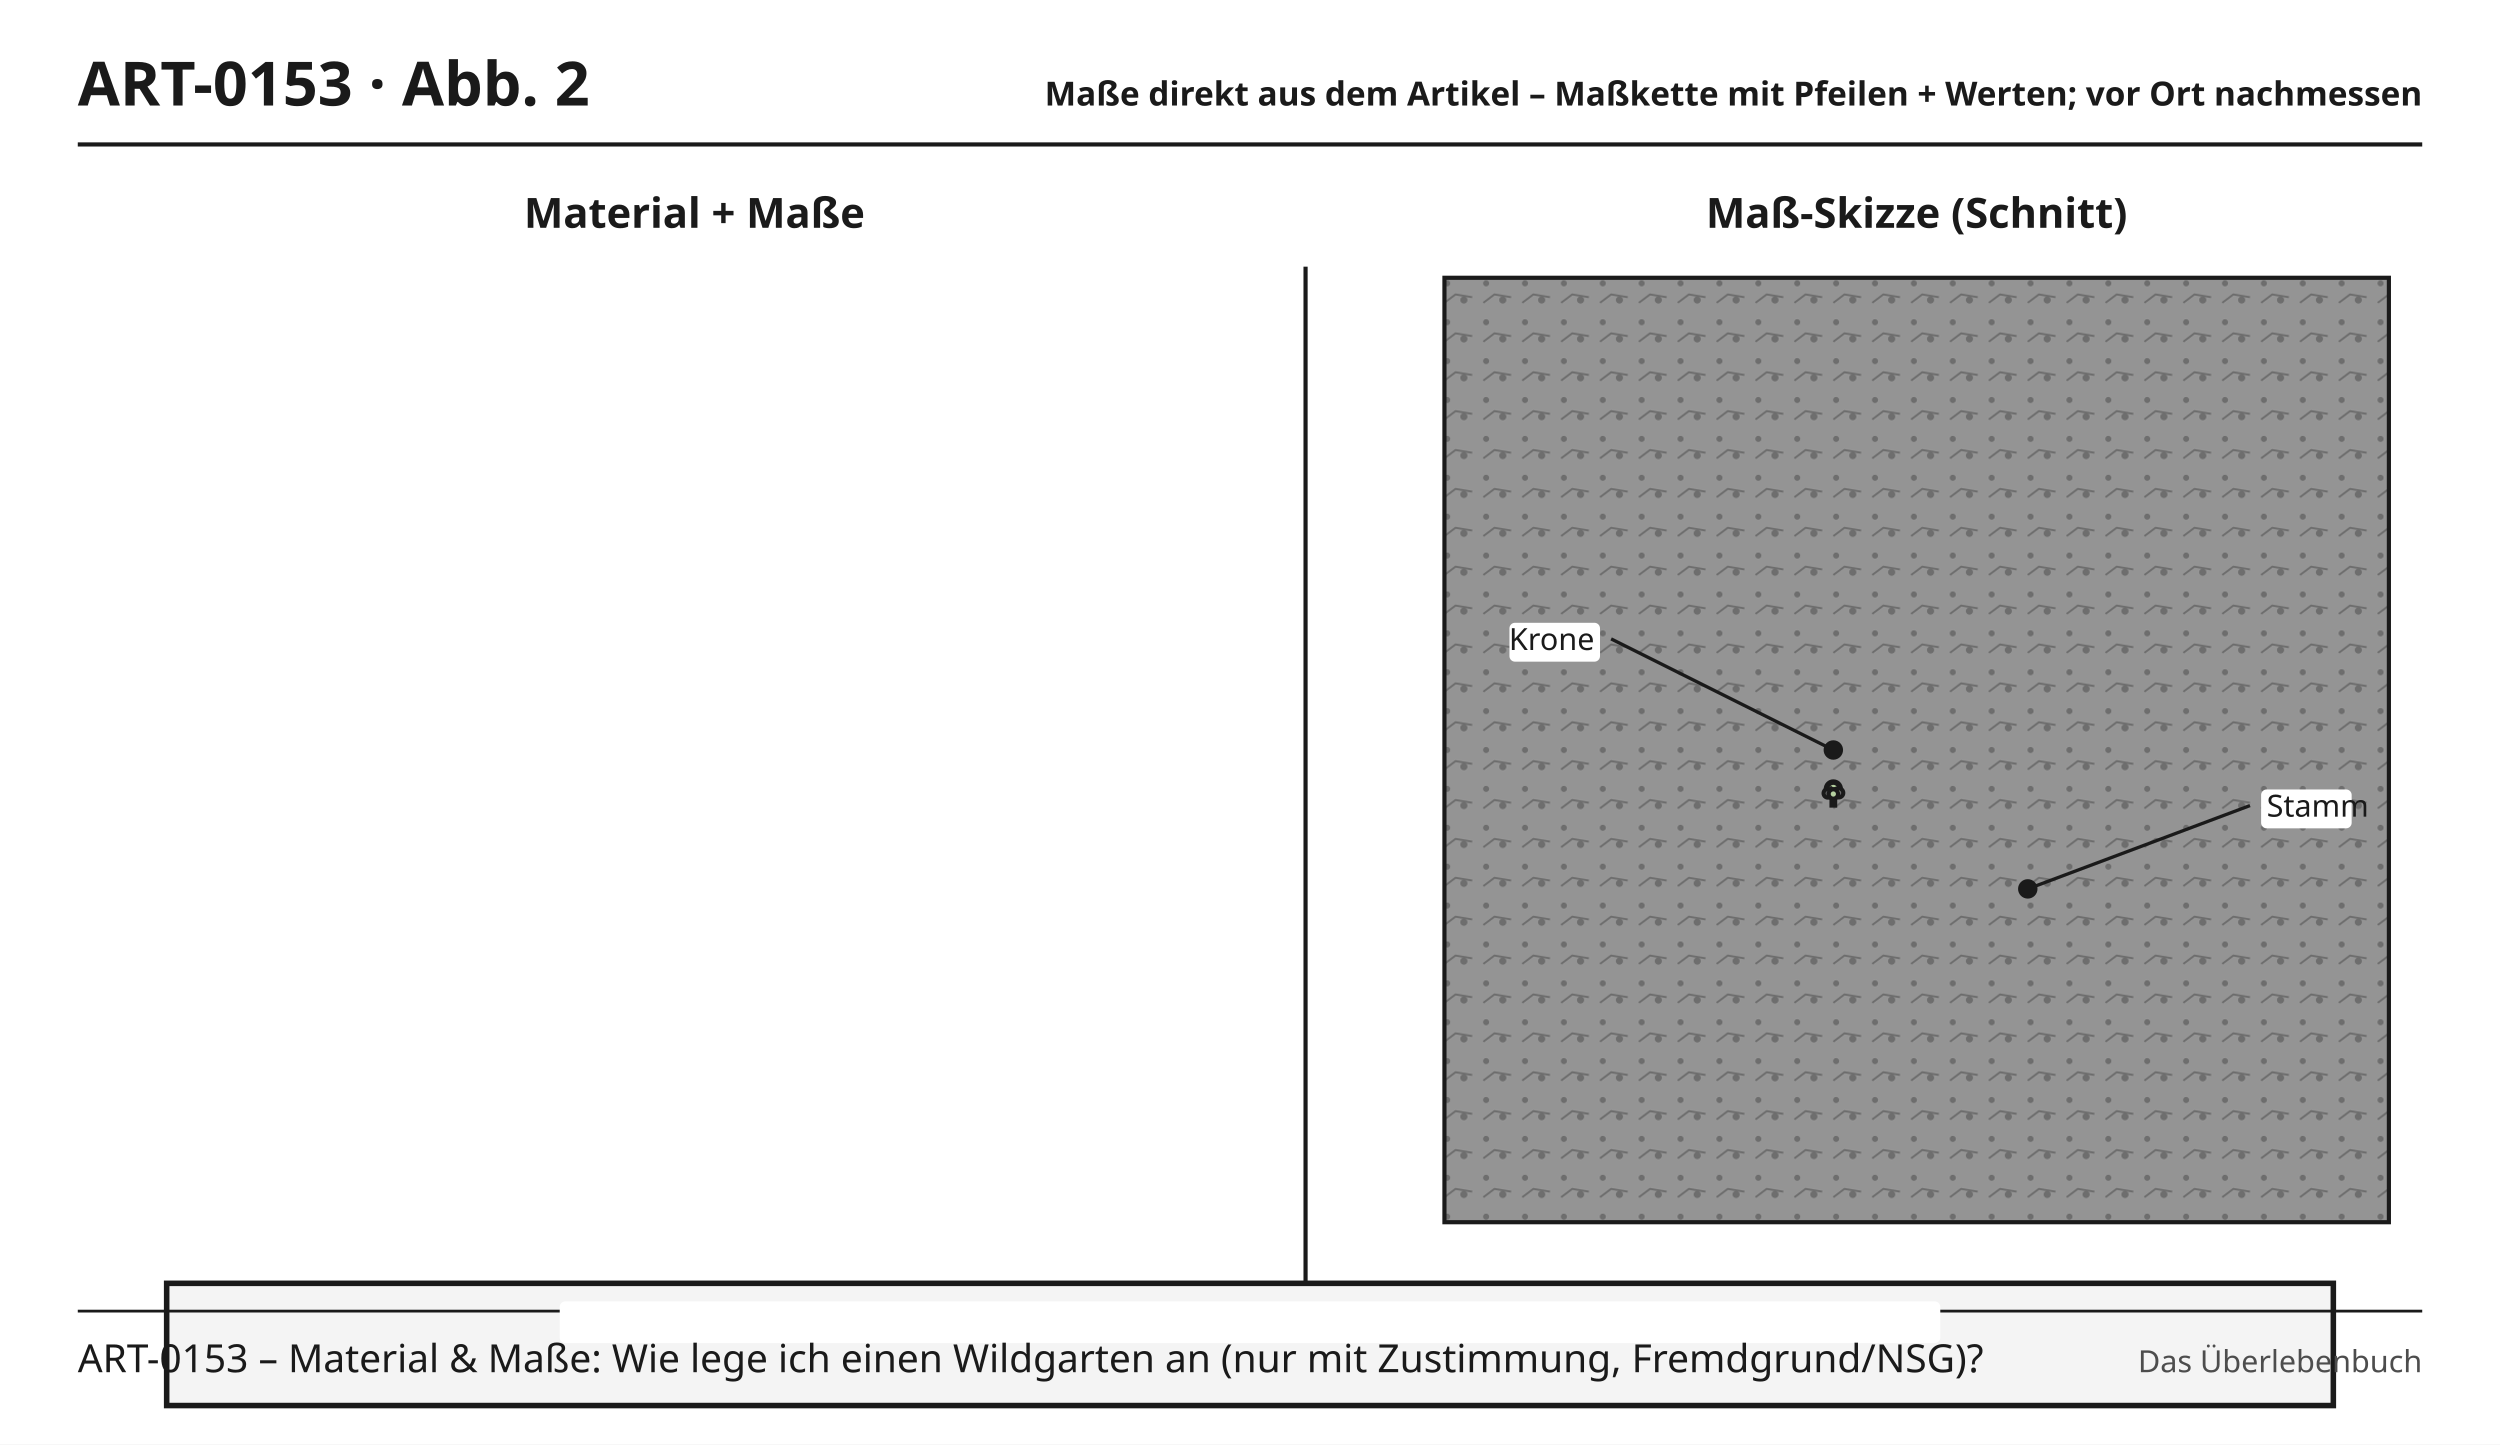
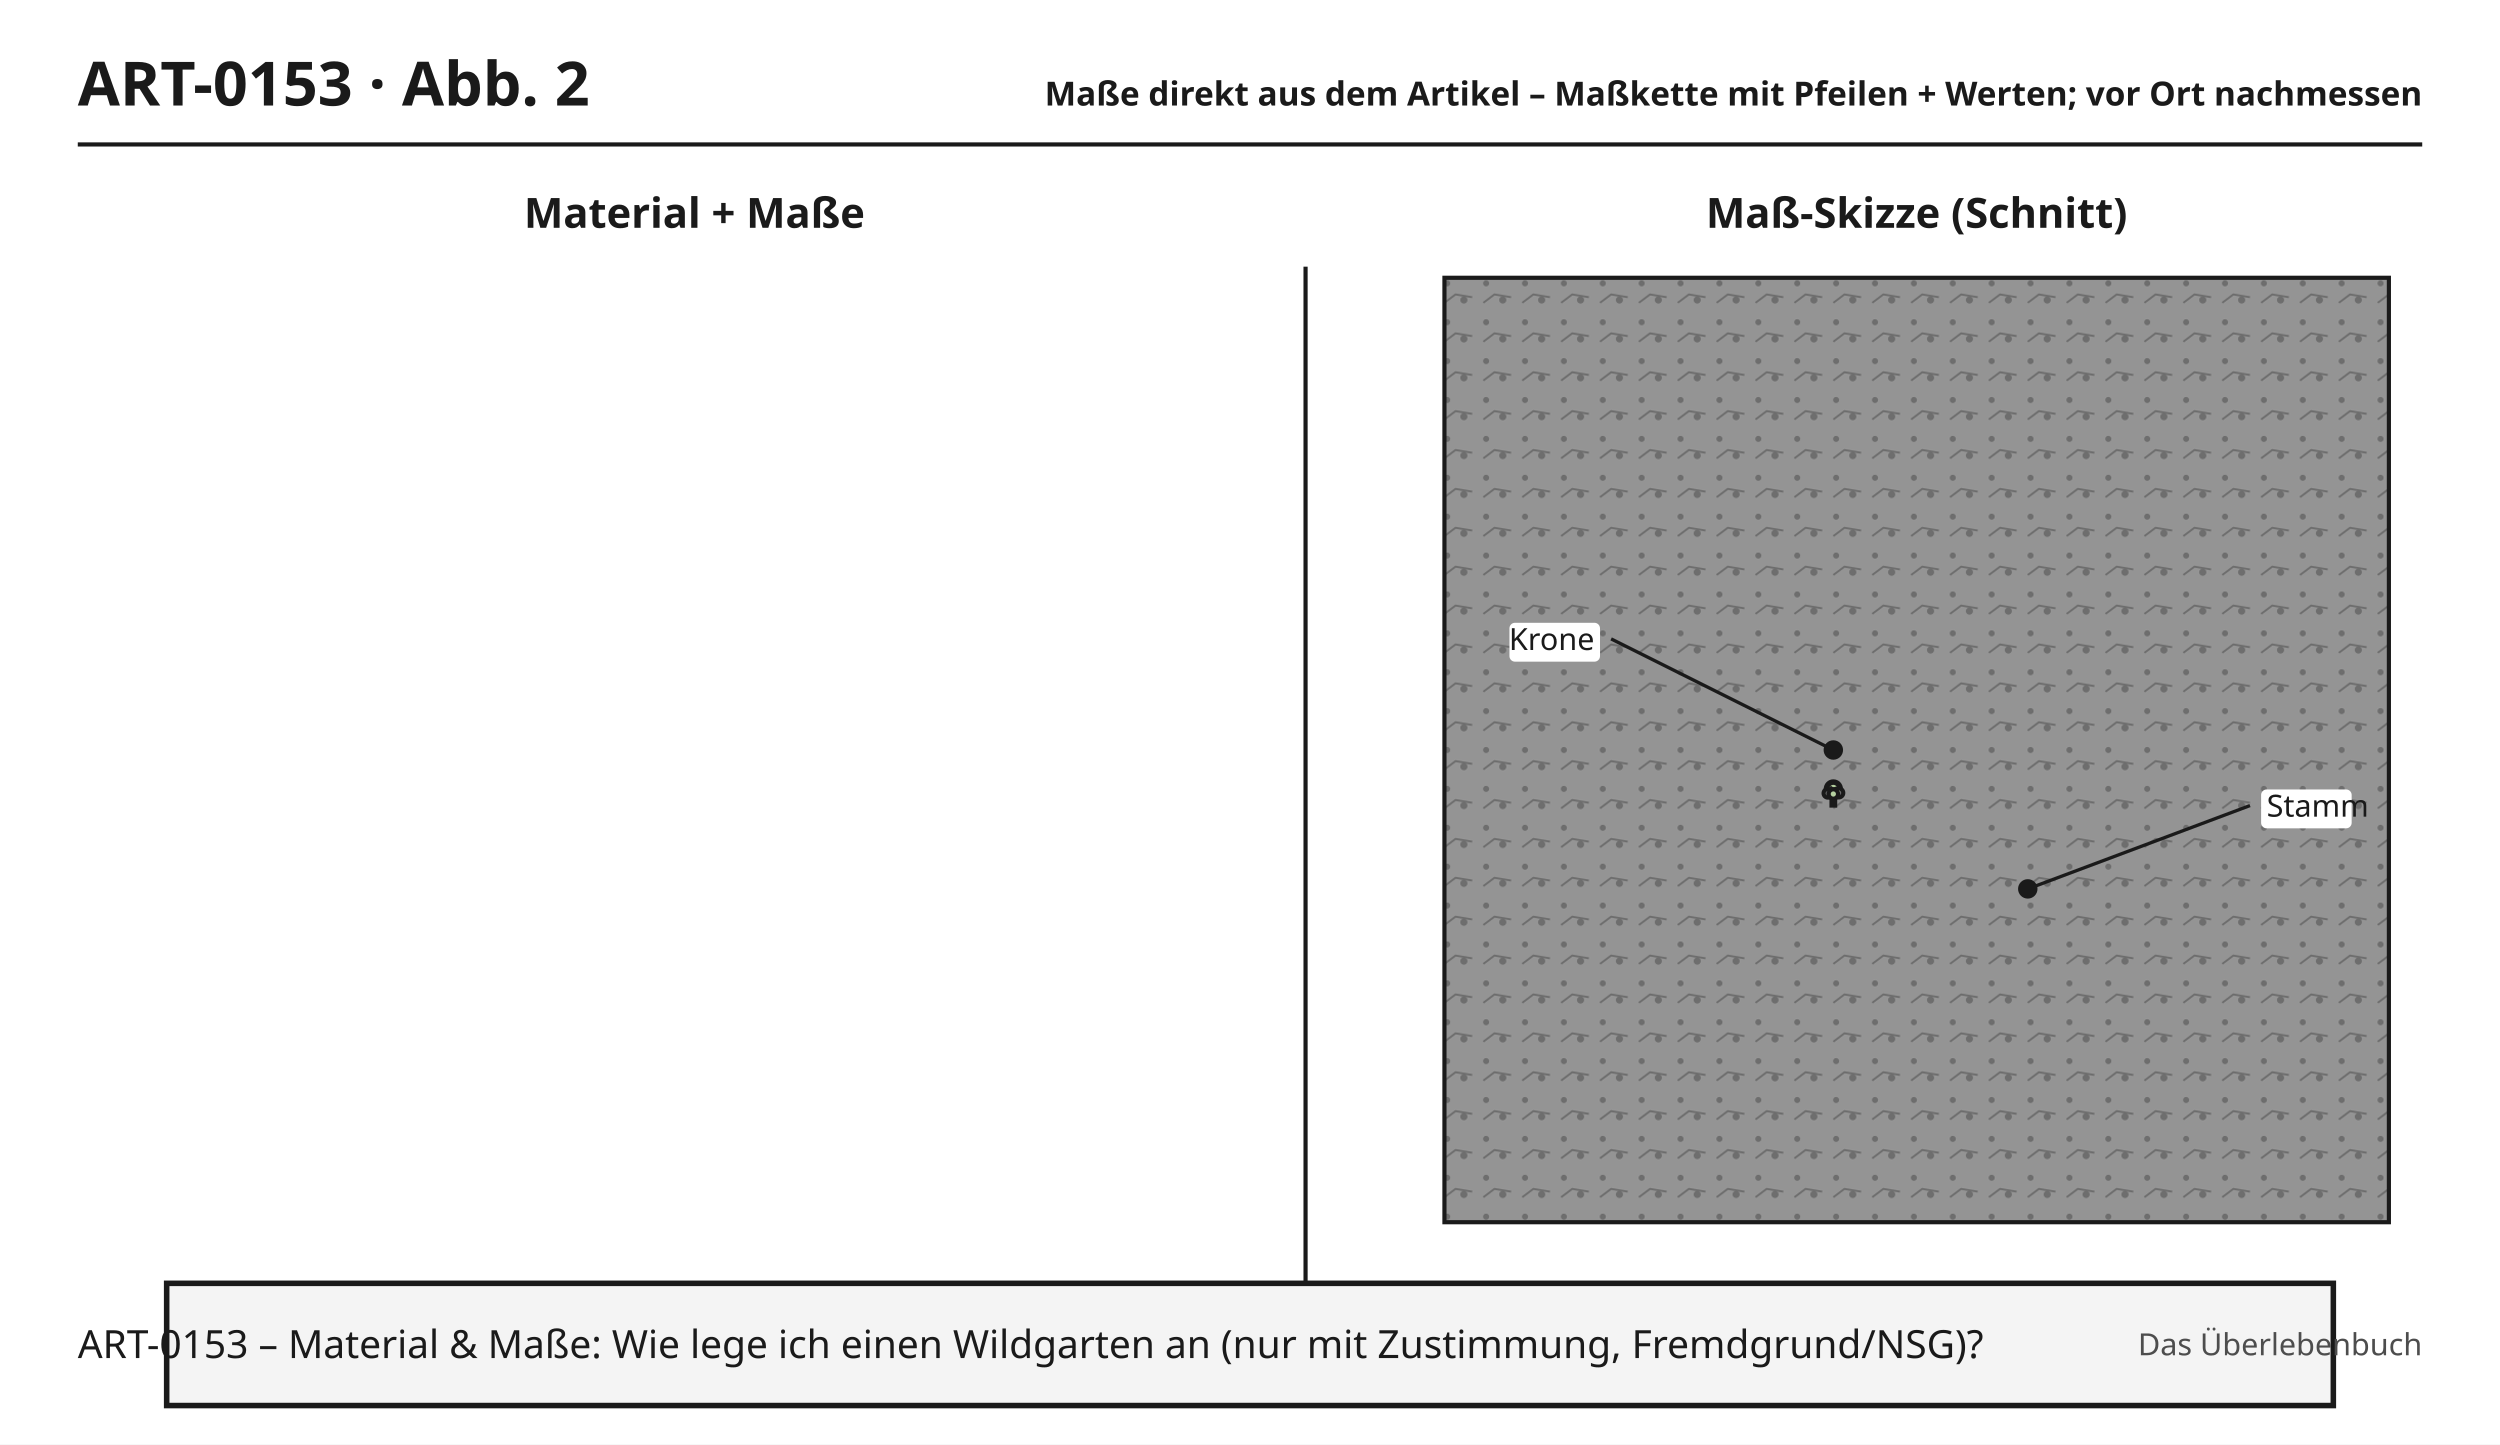
<svg xmlns="http://www.w3.org/2000/svg" viewBox="0 0 900 520" role="img" aria-label="ART-0153 · Abb. 2 – ART-0153 – Material &amp; Maße: Wie lege ich einen Wildgarten an (nur mit Zustimmung, Fremdgrund/NSG)?">
  <defs>
    <marker id="ah" markerWidth="10" markerHeight="8" refX="9" refY="4" orient="auto">
      <path d="M0 0 L10 4 L0 8 z" fill="#1a1a1a" />
    </marker>
    <marker id="ahs" markerWidth="10" markerHeight="8" refX="1" refY="4" orient="auto">
      <path d="M10 0 L0 4 L10 8 z" fill="#1a1a1a" />
    </marker>
    <pattern id="hatch" width="8" height="8" patternTransform="rotate(45)" patternUnits="userSpaceOnUse">
      <line x1="0" y1="0" x2="0" y2="8" stroke="#6e6e6e" stroke-width="1.6" />
    </pattern>
    <pattern id="cross" width="8" height="8" patternUnits="userSpaceOnUse">
      <path d="M0 0 L8 8 M8 0 L0 8" stroke="#8a8a8a" stroke-width="1" />
    </pattern>
    <pattern id="dots" width="7" height="7" patternUnits="userSpaceOnUse">
      <circle cx="2" cy="2" r="1.4" fill="#6e6e6e" />
    </pattern>
    <pattern id="wtr" width="24" height="12" patternUnits="userSpaceOnUse">
      <rect width="24" height="12" fill="#6b97bd" />
      <path d="M0 8 q 6 -5 12 0 t 12 0" fill="none" stroke="#3f6f96" stroke-width="1.4" />
    </pattern>
    <pattern id="wood" width="26" height="10" patternUnits="userSpaceOnUse">
      <rect width="26" height="10" fill="#c19a6b" />
      <path d="M0 3 q 6 -2 13 0 t 13 0 M0 7 q 7 2 13 0 t 13 0" fill="none" stroke="#7a5a3a" stroke-width="0.9" />
    </pattern>
    <pattern id="grass" width="12" height="12" patternUnits="userSpaceOnUse">
      <rect width="12" height="12" fill="#b5d1a0" />
      <path d="M2 12 L4 4 M6 12 L7 2 M10 12 L9 6" stroke="#6e6e6e" stroke-width="0.9" />
    </pattern>
    <pattern id="fabric" width="6" height="6" patternUnits="userSpaceOnUse">
      <rect width="6" height="6" fill="#e2e2e2" />
      <path d="M0 0 L6 6 M6 0 L0 6" stroke="#8a8a8a" stroke-width="0.7" />
    </pattern>
    <pattern id="metal" width="20" height="6" patternUnits="userSpaceOnUse">
      <rect width="20" height="6" fill="#b8bec6" />
      <path d="M0 1.5 h20 M0 4.5 h20" stroke="#6e747e" stroke-width="0.7" />
    </pattern>
    <pattern id="stone" width="14" height="14" patternUnits="userSpaceOnUse">
      <rect width="14" height="14" fill="#949494" />
      <circle cx="3" cy="4" r="1.1" fill="#6e6e6e" />
      <circle cx="9" cy="10" r="1.3" fill="#6e6e6e" />
      <path d="M2 11 L6 8 L12 9" stroke="#6e6e6e" stroke-width="0.7" fill="none" />
    </pattern>
  </defs>
  <rect x="0" y="0" width="900" height="520" fill="#ffffff" />
  <line x1="28" y1="52" x2="872" y2="52" stroke="#1a1a1a" stroke-width="1.5" />
  <line x1="470" y1="96" x2="470" y2="470" stroke="#1a1a1a" stroke-width="1.5" />
  <rect x="520" y="100" width="340" height="340" fill="url(#stone)" stroke="#1a1a1a" stroke-width="1.5" />
  <rect x="659.35" y="286.88" width="1.3" height="3.12" fill="url(#wood)" stroke="#1a1a1a" stroke-width="1.5" />
  <line x1="660" y1="286.88" x2="657.92" y2="285.32" stroke="#1a1a1a" stroke-width="2.5" />
  <line x1="660" y1="286.88" x2="662.21" y2="285.06" stroke="#1a1a1a" stroke-width="2.5" />
  <line x1="660" y1="286.88" x2="660.26" y2="284.54" stroke="#1a1a1a" stroke-width="2.5" />
  <circle cx="660" cy="284.02" r="2.47" fill="url(#grass)" stroke="#1a1a1a" stroke-width="2" />
  <circle cx="658.05" cy="285.58" r="1.56" fill="url(#grass)" stroke="#1a1a1a" stroke-width="1.5" />
  <circle cx="661.95" cy="285.45" r="1.625" fill="url(#grass)" stroke="#1a1a1a" stroke-width="1.5" />
  <circle cx="660" cy="285.84" r="1.69" fill="url(#grass)" stroke="#1a1a1a" stroke-width="1.5" />
  <line x1="658.83" y1="283.24" x2="660" y2="284.02" stroke="#1a1a1a" stroke-width="0.9" />
  <line x1="660" y1="284.02" x2="661.3" y2="283.5" stroke="#1a1a1a" stroke-width="0.9" />
  <circle cx="660" cy="270" r="3.5" fill="#1a1a1a" stroke="none" />
  <line x1="660" y1="270" x2="580" y2="230" stroke="#1a1a1a" stroke-width="1.2" />
  <circle cx="730" cy="320" r="3.5" fill="#1a1a1a" stroke="none" />
  <line x1="730" y1="320" x2="810" y2="290" stroke="#1a1a1a" stroke-width="1.2" />
  <rect x="60" y="462" width="780" height="44" fill="#f4f4f4" stroke="#1a1a1a" stroke-width="2" />
-   <line x1="28" y1="472" x2="872" y2="472" stroke="#1a1a1a" stroke-width="1" />
  <text x="28" y="38" font-family="sans-serif" font-size="22" text-anchor="start" font-weight="bold" fill="#1a1a1a">ART-0153 · Abb. 2</text>
  <text x="250" y="82" font-family="sans-serif" font-size="15" text-anchor="middle" font-weight="bold" fill="#1a1a1a">Material + Maße</text>
  <text x="690" y="82" font-family="sans-serif" font-size="15" text-anchor="middle" font-weight="bold" fill="#1a1a1a">Maß-Skizze (Schnitt)</text>
  <rect x="543.4" y="224.2" width="32.6" height="14.0" fill="#ffffff" rx="2" data-halo="1" />
  <text x="574" y="234" font-family="sans-serif" font-size="11" text-anchor="end" font-weight="normal" fill="#1a1a1a">Krone</text>
  <rect x="814.0" y="284.2" width="32.6" height="14.0" fill="#ffffff" rx="2" data-halo="1" />
  <text x="816" y="294" font-family="sans-serif" font-size="11" text-anchor="start" font-weight="normal" fill="#1a1a1a">Stamm</text>
-   <rect x="201.5" y="468.5" width="497.0" height="15.0" fill="#ffffff" rx="2" data-halo="1" />
  <text x="872" y="38" font-family="sans-serif" font-size="12" text-anchor="end" font-weight="bold" fill="#1a1a1a">Maße direkt aus dem Artikel – Maßkette mit Pfeilen + Werten; vor Ort nachmessen</text>
-   <text x="28" y="494" font-family="sans-serif" font-size="14" text-anchor="start" font-weight="normal" fill="#1a1a1a">ART-0153 – Material &amp; Maße: Wie lege ich einen Wildgarten an (nur mit Zustimmung, Fremdgrund/NSG)?</text>
-   <text x="872" y="494" font-family="sans-serif" font-size="11" text-anchor="end" font-weight="normal" fill="#4d4d4d">Das Überlebenbuch</text>
+   <text x="28" y="488.9" font-family="sans-serif" font-size="14" text-anchor="start" font-weight="normal" fill="#1a1a1a">ART-0153 – Material &amp; Maße: Wie lege ich einen Wildgarten an (nur mit Zustimmung, Fremdgrund/NSG)?</text>
+   <text x="872" y="487.9" font-family="sans-serif" font-size="11" text-anchor="end" font-weight="normal" fill="#4d4d4d">Das Überlebenbuch</text>
</svg>
